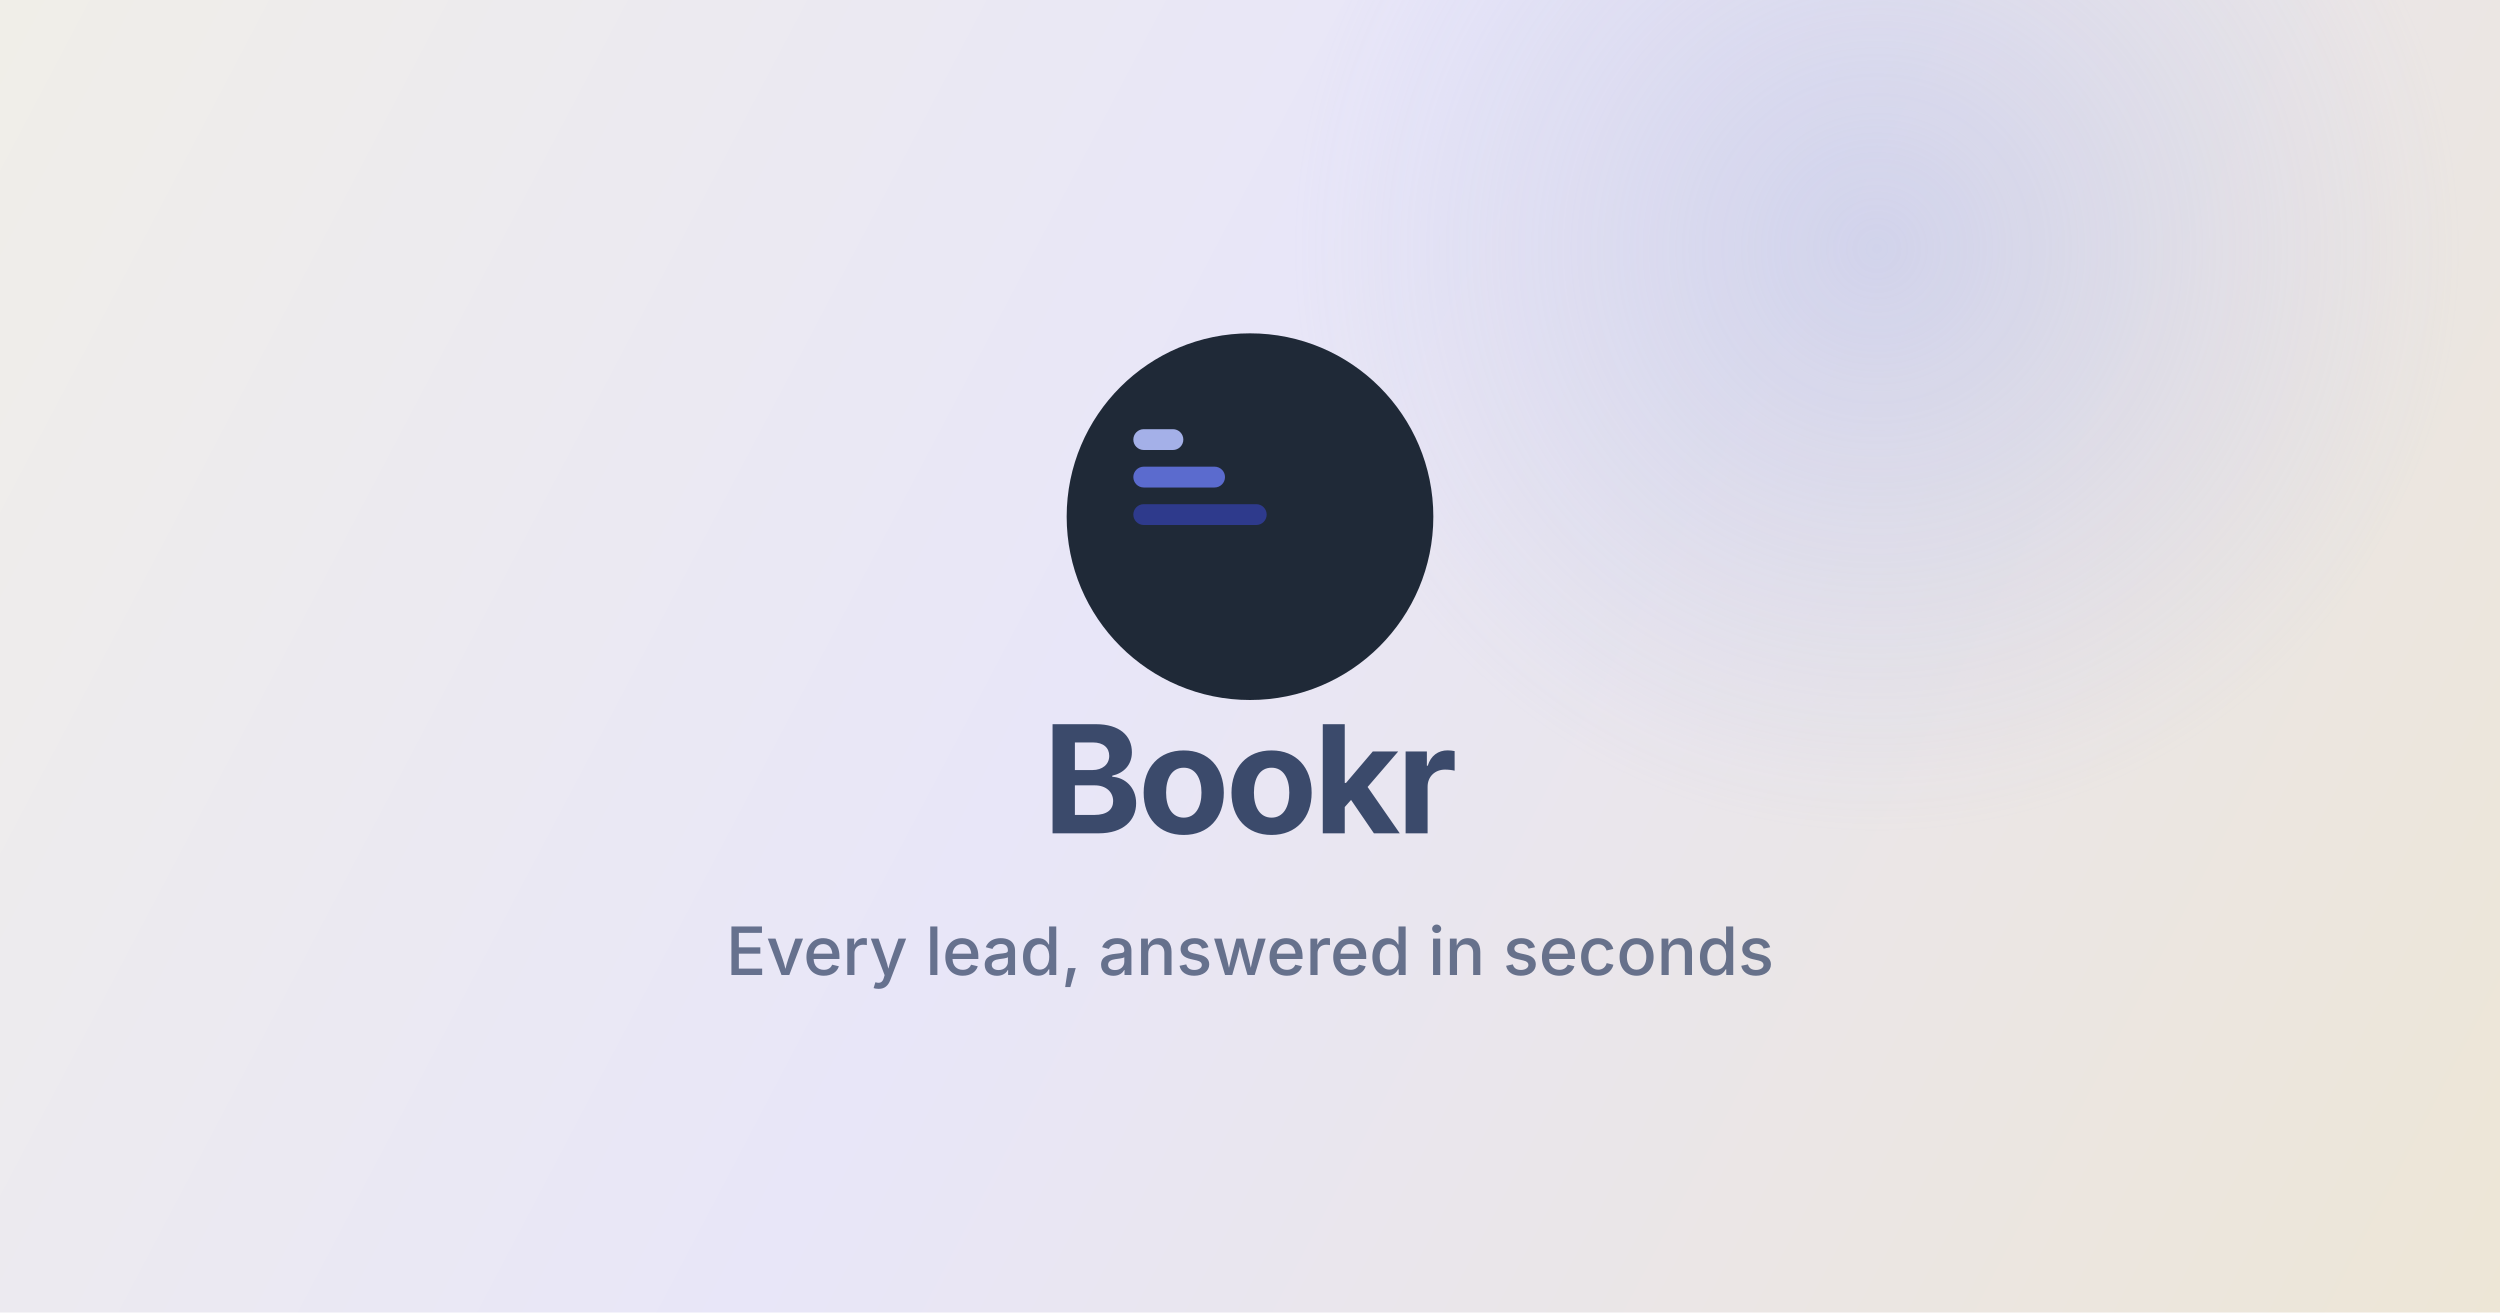
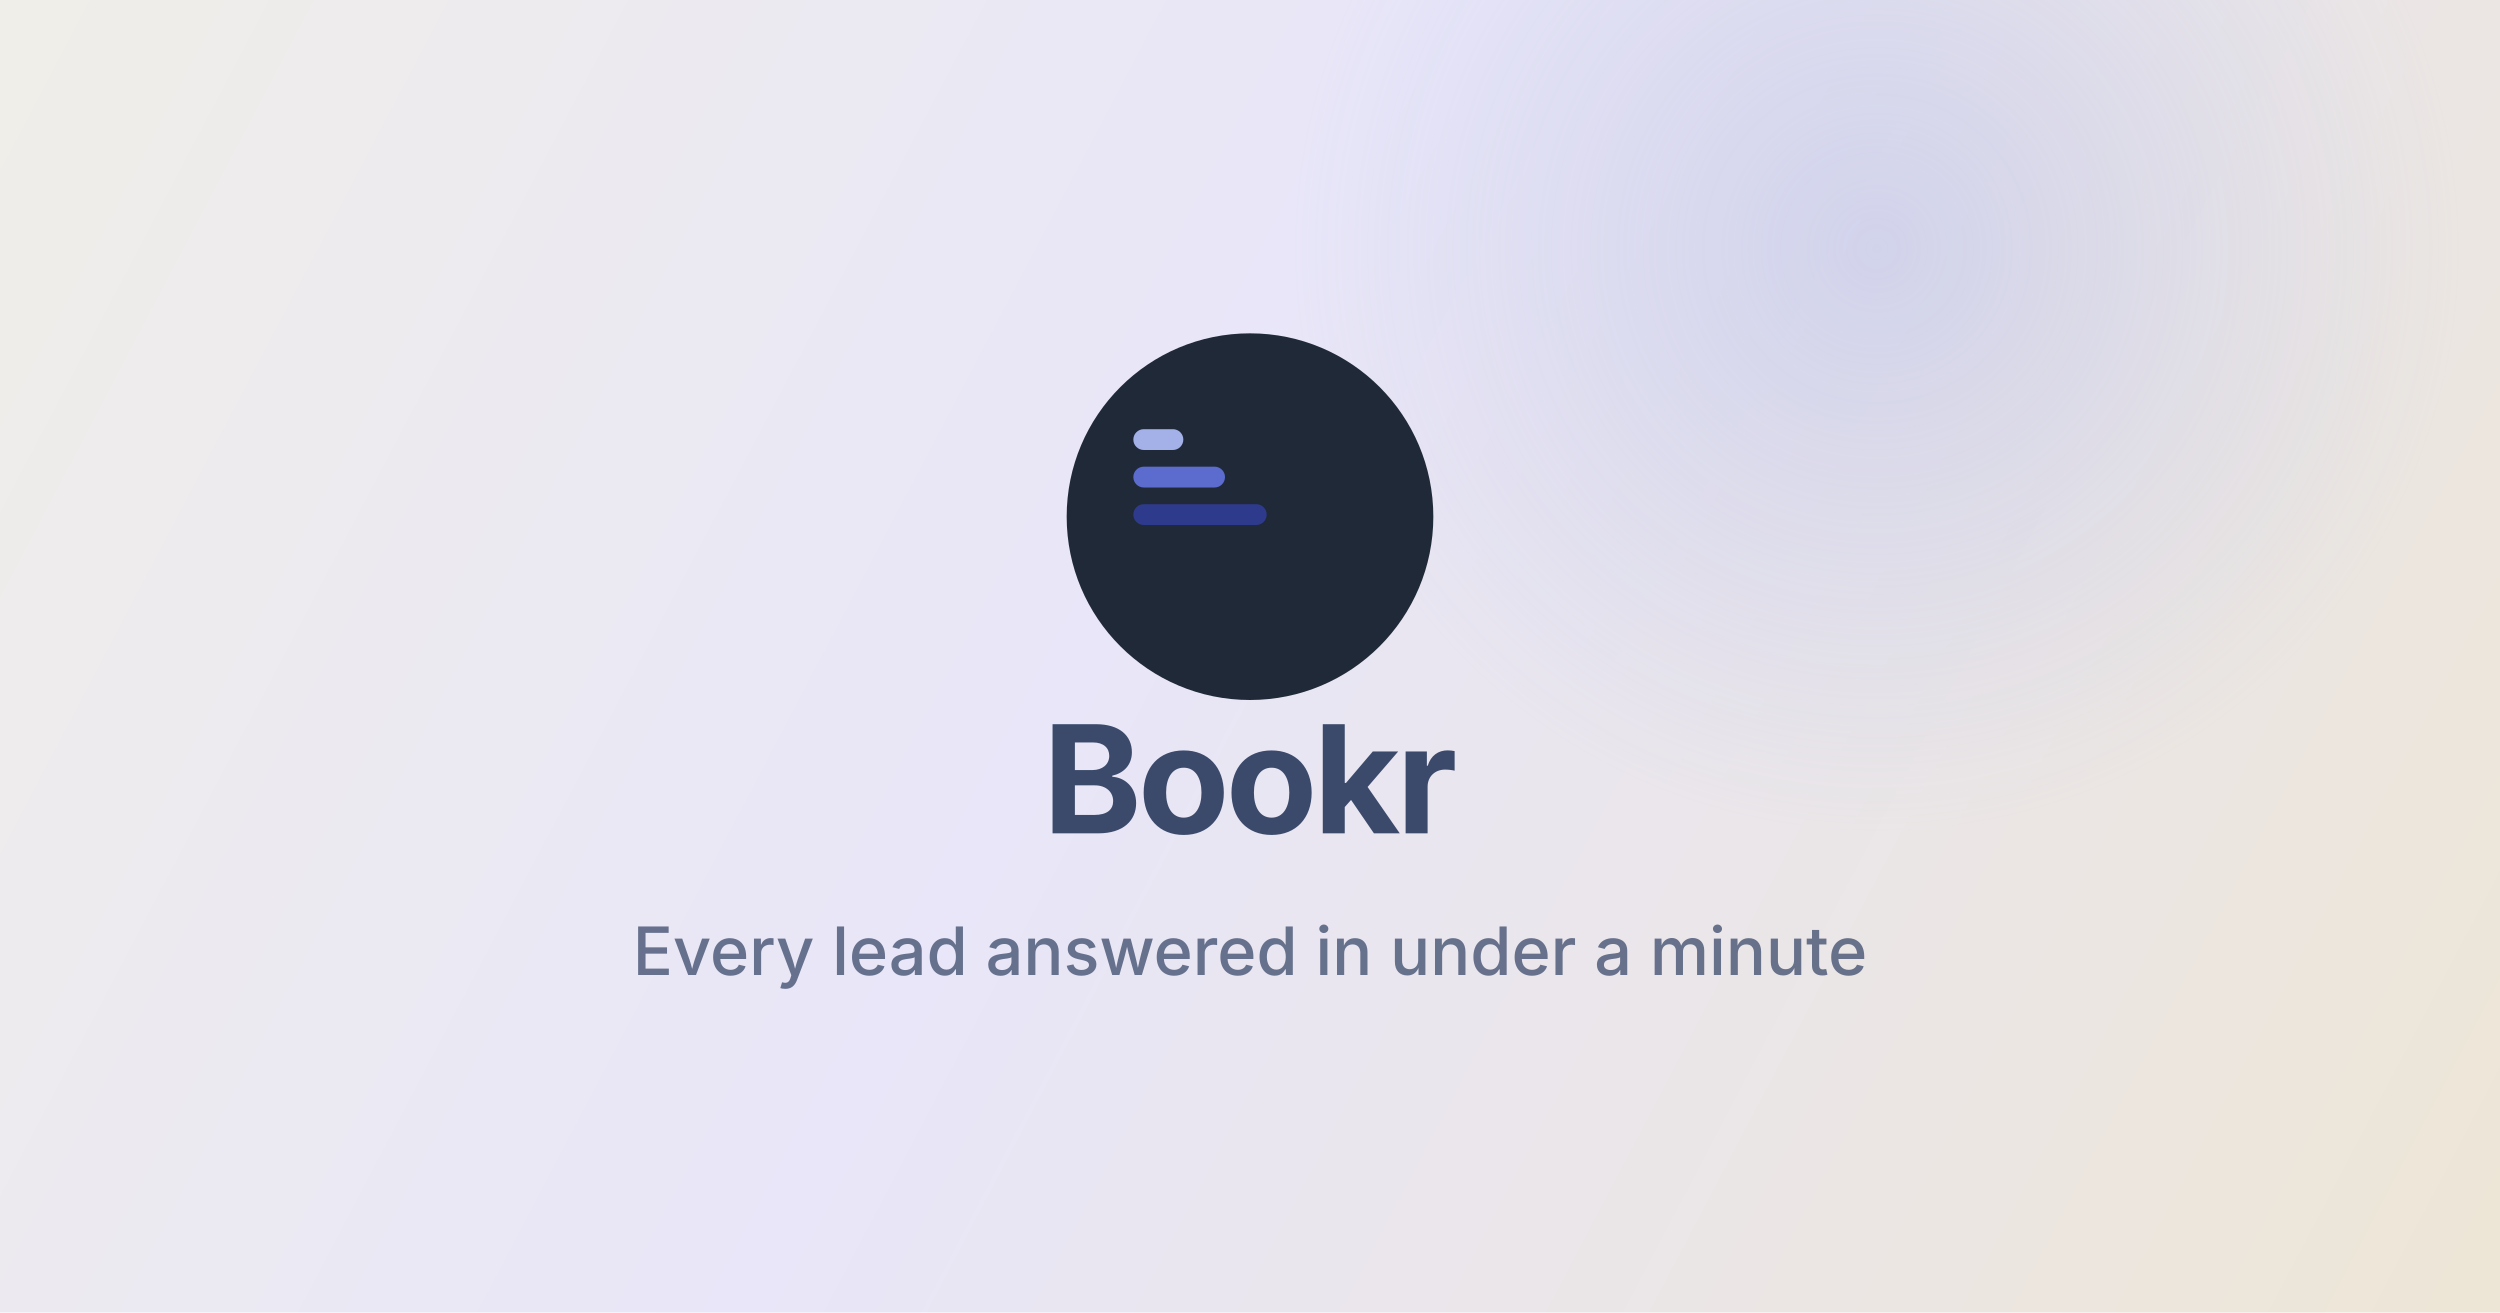
<svg xmlns="http://www.w3.org/2000/svg" width="1200" height="630" viewBox="0 0 1200 630" fill="none">
  <defs>
    <linearGradient id="bg" x1="0" y1="0" x2="1200" y2="630" gradientUnits="userSpaceOnUse">
      <stop stop-color="#F0EEE8" />
      <stop offset="0.45" stop-color="#E8E6F8" />
      <stop offset="1" stop-color="#EDE6D6" />
    </linearGradient>
    <radialGradient id="glow" cx="0" cy="0" r="1" gradientUnits="userSpaceOnUse" gradientTransform="translate(900 120) rotate(90) scale(280)">
      <stop stop-color="#A4B0E8" stop-opacity="0.35" />
      <stop offset="1" stop-color="#A4B0E8" stop-opacity="0" />
    </radialGradient>
  </defs>
  <rect width="1200" height="630" fill="url(#bg)" />
  <rect width="1200" height="630" fill="url(#glow)" />
  <circle cx="600" cy="248" r="88" fill="#1F2937" />
  <rect x="544" y="206" width="24" height="10" rx="5" fill="#A4B0E8" />
  <rect x="544" y="224" width="44" height="10" rx="5" fill="#5B6BCE" />
  <rect x="544" y="242" width="64" height="10" rx="5" fill="#2E3A8C" />
  <text x="600" y="400" text-anchor="middle" font-family="Inter, system-ui, sans-serif" font-size="72" font-weight="700" fill="#3B4A6B" letter-spacing="-2">Bookr</text>
-   <text x="600" y="468" text-anchor="middle" font-family="Inter, system-ui, sans-serif" font-size="32" font-weight="500" fill="#3B4A6B" fill-opacity="0.75">Every lead, answered in seconds</text>
+   <text x="600" y="468" text-anchor="middle" font-family="Inter, system-ui, sans-serif" font-size="32" font-weight="500" fill="#3B4A6B" fill-opacity="0.75">Every lead answered in under a minute</text>
</svg>
